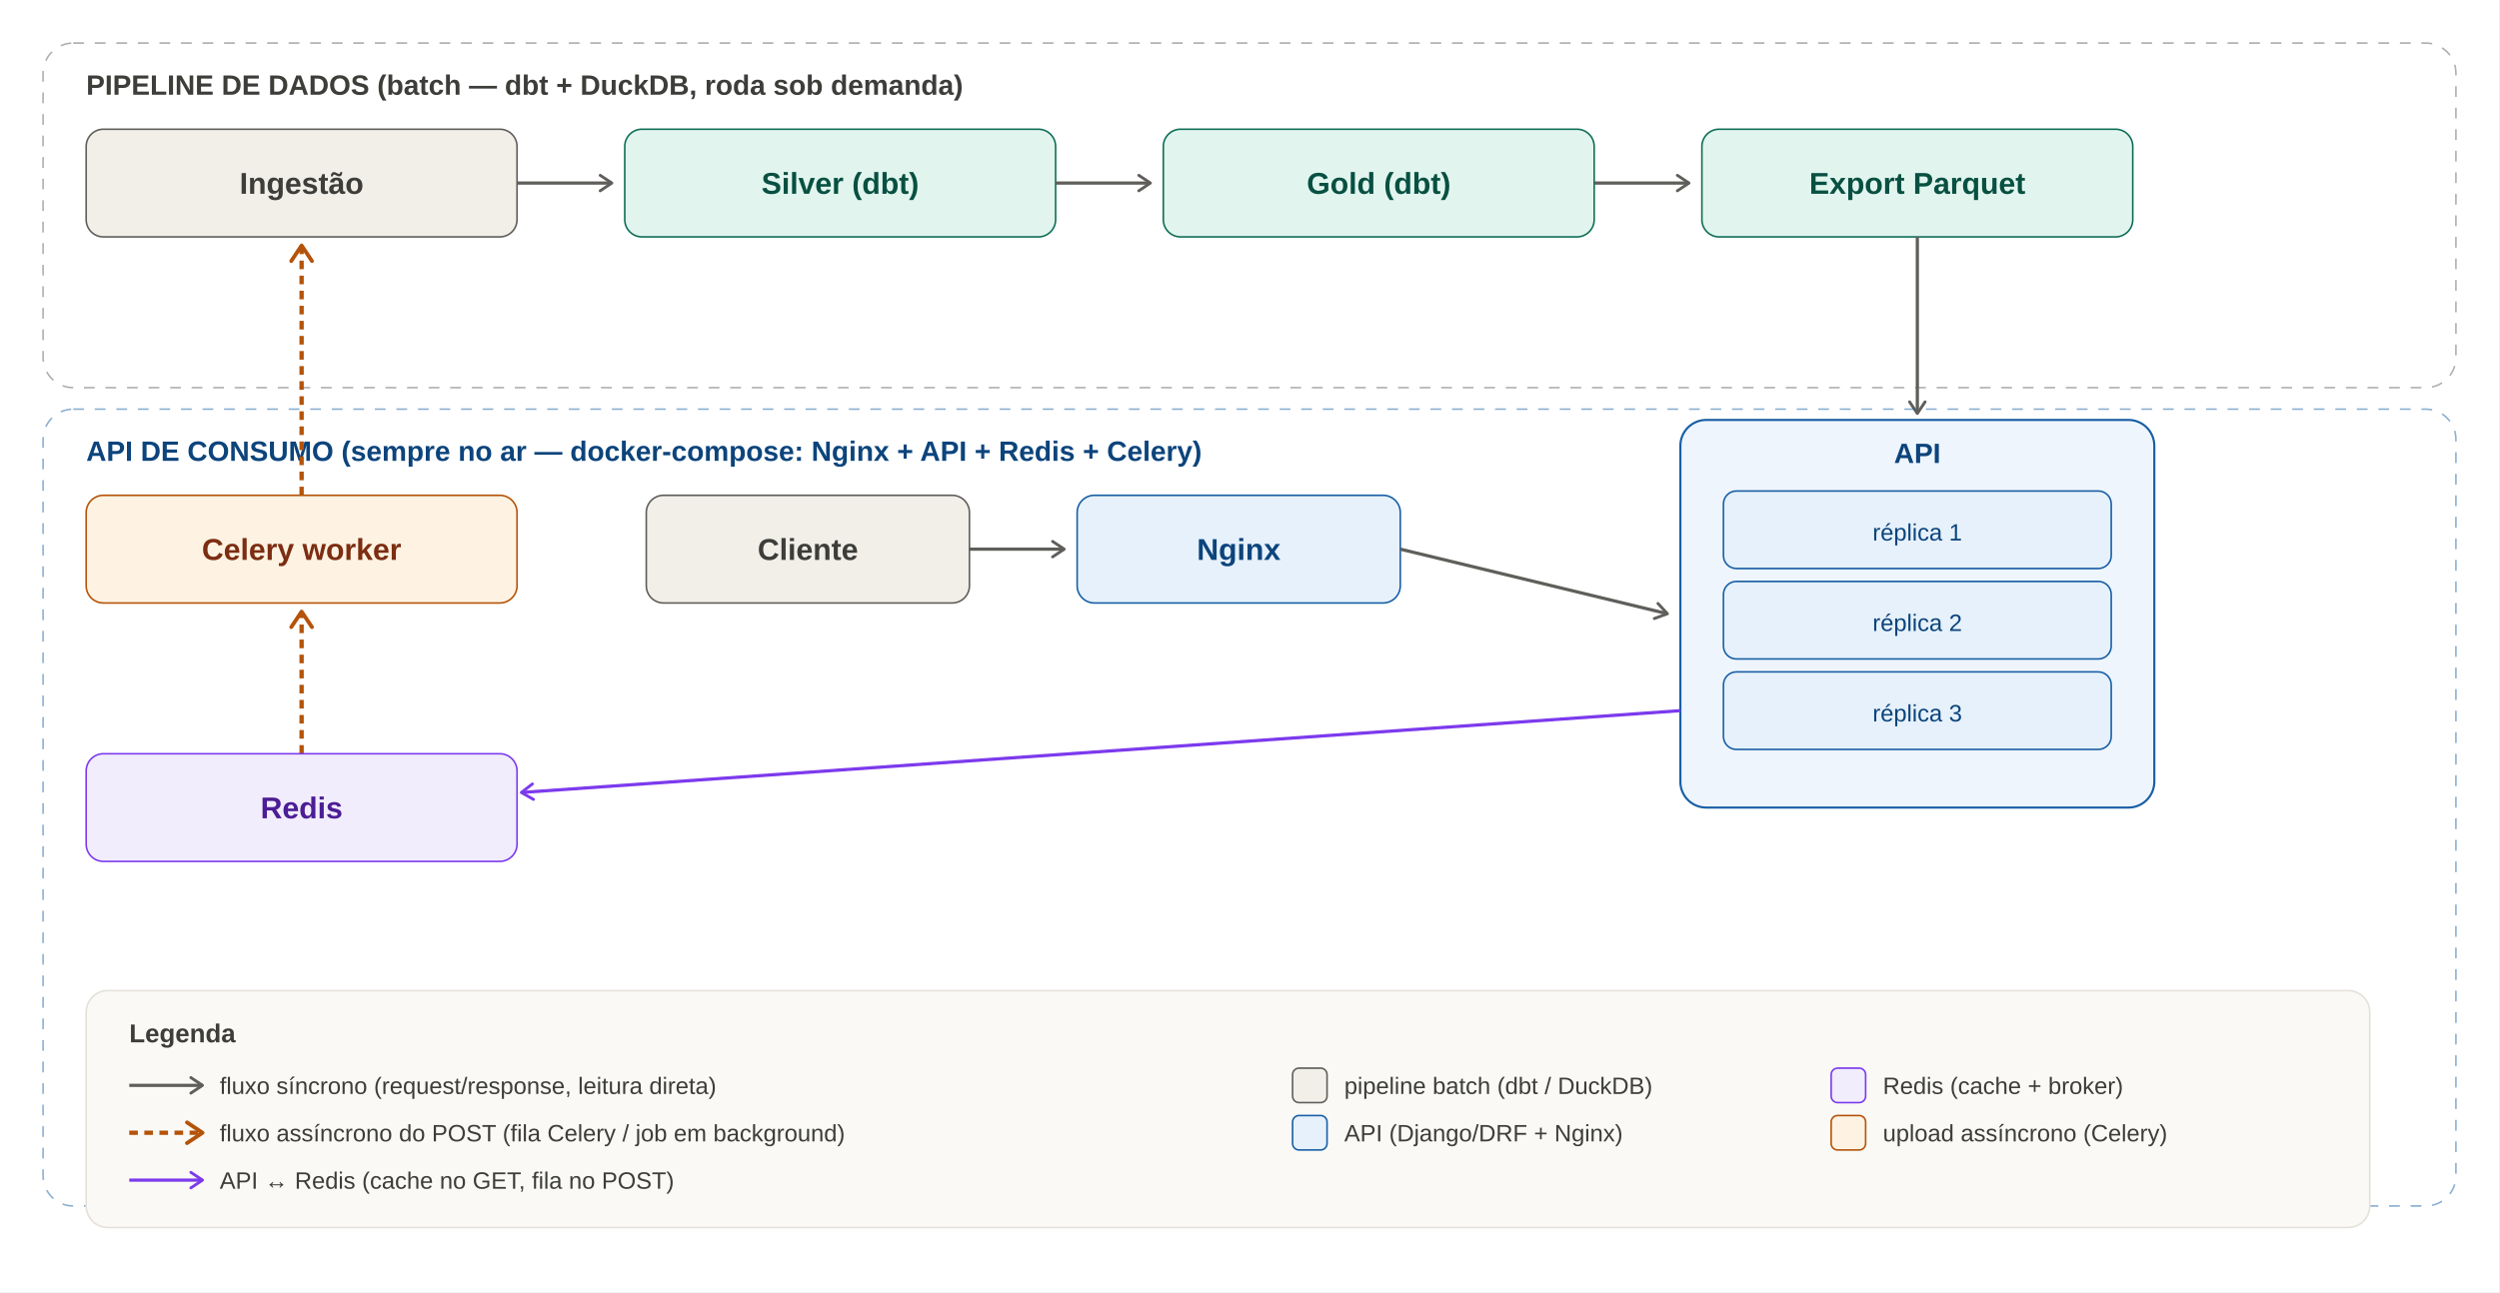
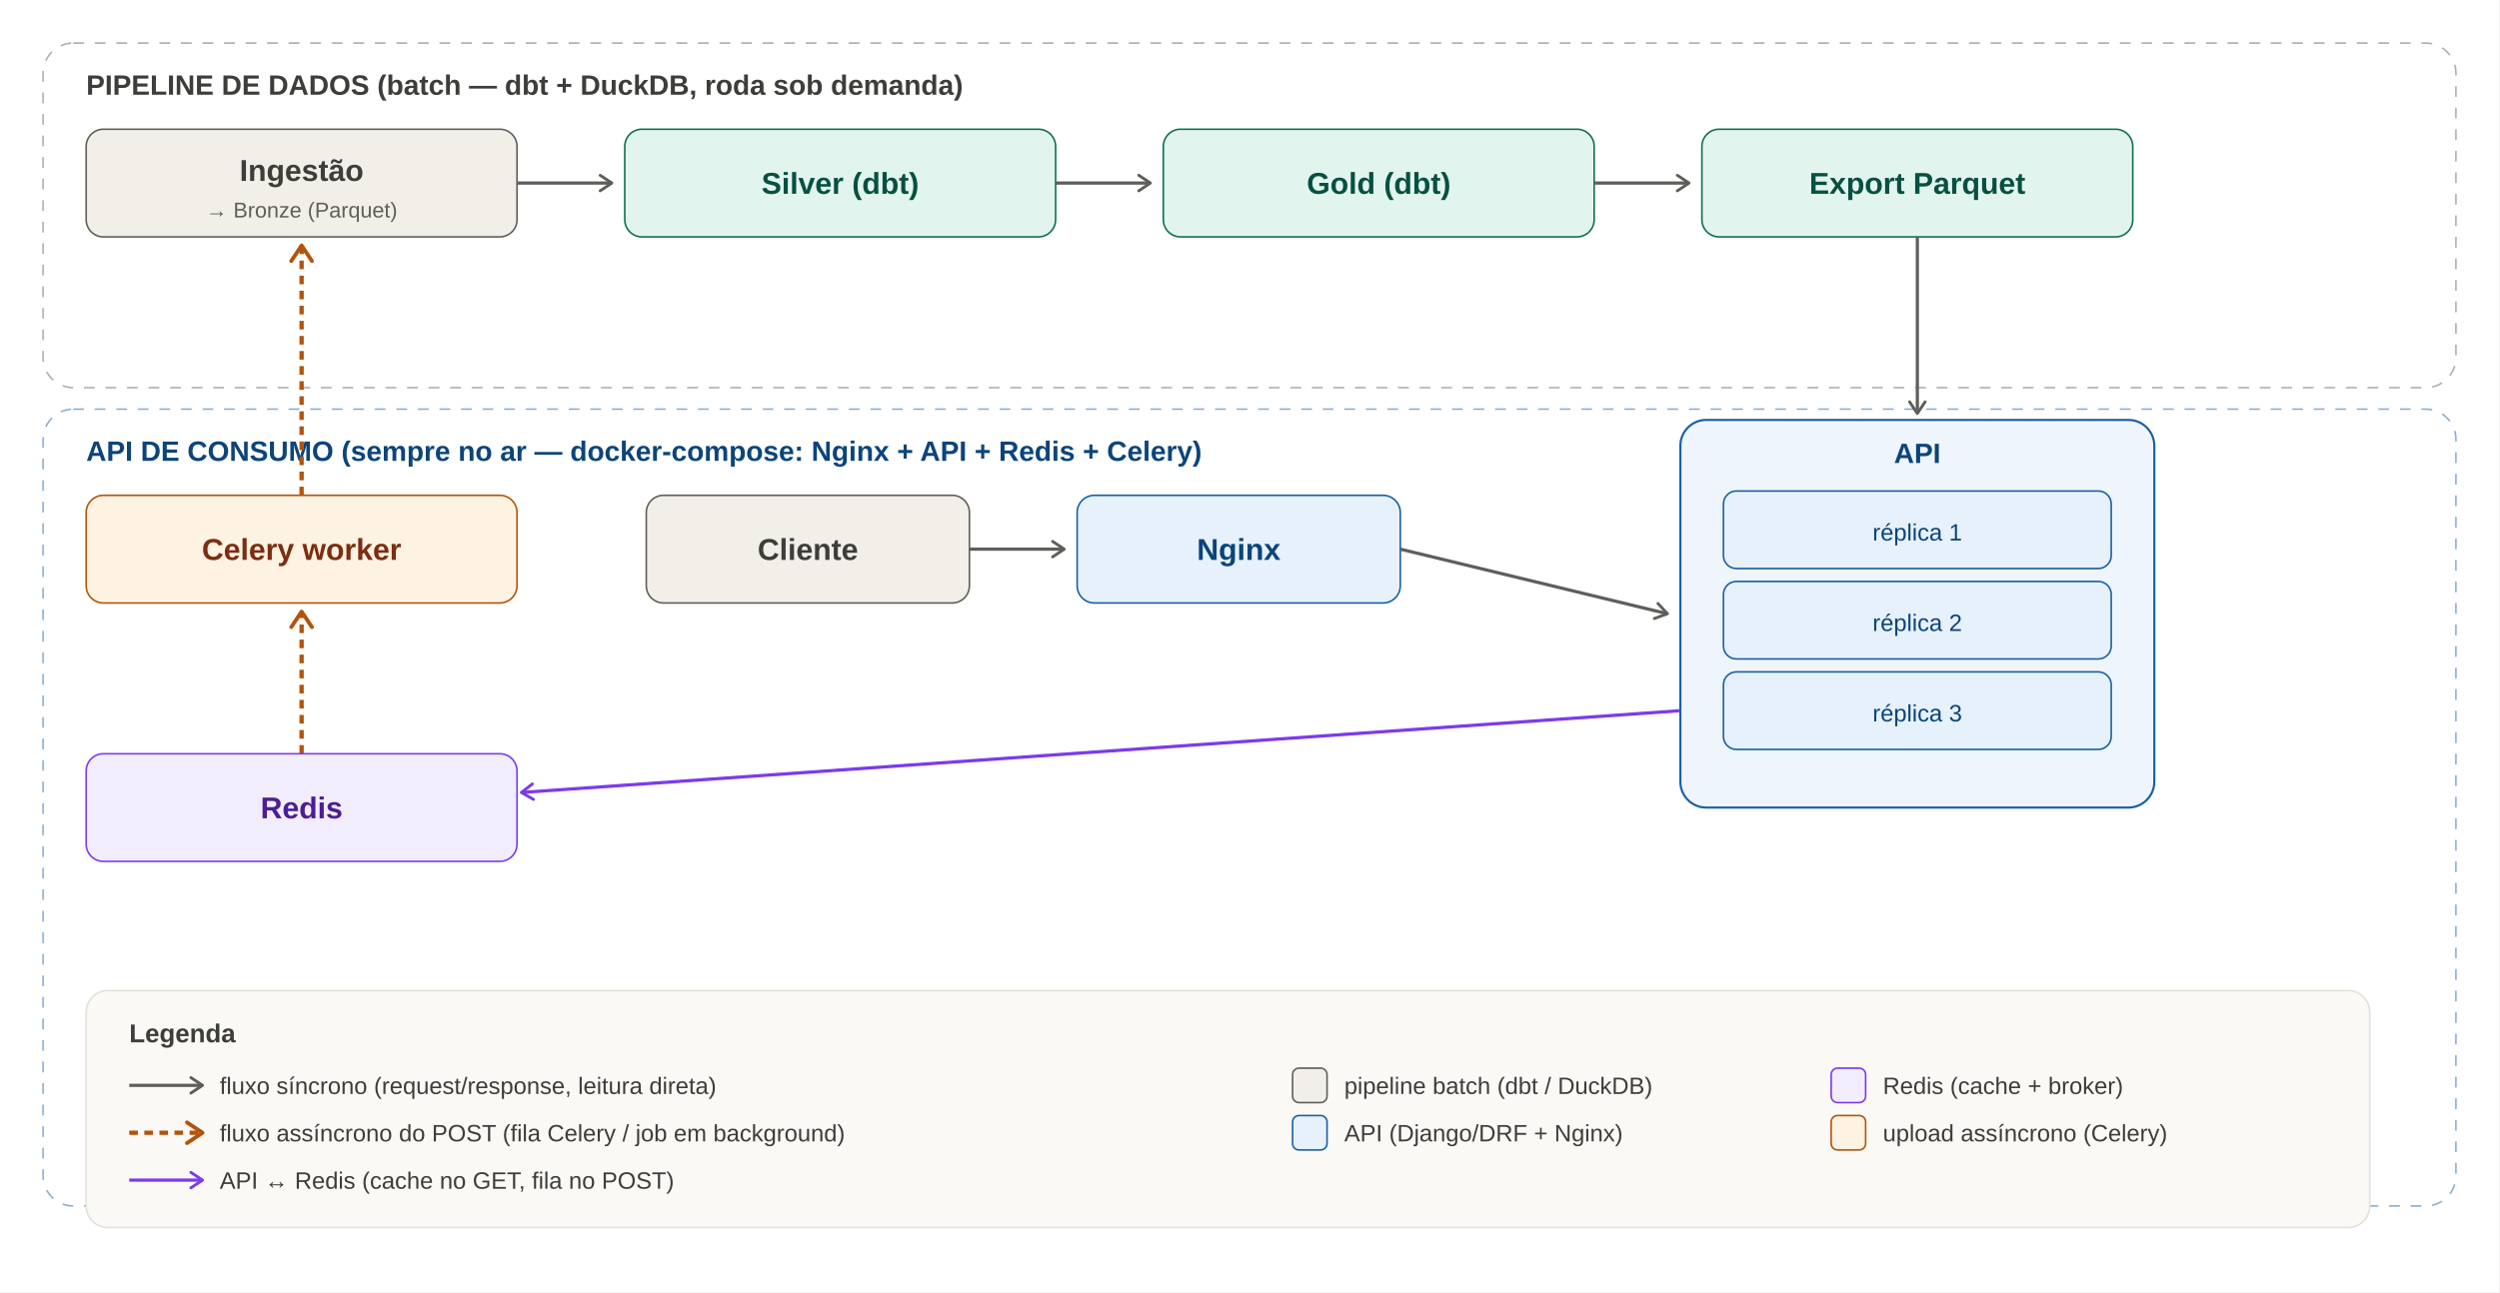
<svg xmlns="http://www.w3.org/2000/svg" width="100%" viewBox="0 0 1160 600" role="img" font-family="-apple-system, BlinkMacSystemFont, &quot;Segoe UI&quot;, Arial, sans-serif">
  <defs>
    <marker id="arrow" viewBox="0 0 10 10" refX="8" refY="5" markerWidth="6" markerHeight="6" orient="auto-start-reverse">
      <path d="M2 1L8 5L2 9" fill="none" stroke="#5f5e5a" stroke-width="1.5" stroke-linecap="round" stroke-linejoin="round" />
    </marker>
    <marker id="arrow-o" viewBox="0 0 10 10" refX="8" refY="5" markerWidth="6" markerHeight="6" orient="auto-start-reverse">
      <path d="M2 1L8 5L2 9" fill="none" stroke="#b45309" stroke-width="1.5" stroke-linecap="round" stroke-linejoin="round" />
    </marker>
    <marker id="arrow-p" viewBox="0 0 10 10" refX="8" refY="5" markerWidth="6" markerHeight="6" orient="auto-start-reverse">
      <path d="M2 1L8 5L2 9" fill="none" stroke="#7c3aed" stroke-width="1.5" stroke-linecap="round" stroke-linejoin="round" />
    </marker>
  </defs>
  <rect x="0" y="0" width="1160" height="600" fill="white" />
  <rect x="20" y="20" width="1120" height="160" rx="14" fill="none" stroke="#5f5e5a" stroke-width="0.75" stroke-dasharray="5 5" opacity="0.5" />
  <text x="40" y="44" font-size="13" font-weight="700" fill="#3d3d3a">PIPELINE DE DADOS (batch — dbt + DuckDB, roda sob demanda)</text>
  <rect x="40" y="60" width="200" height="50" rx="8" fill="#f1efe8" stroke="#5f5e5a" stroke-width="0.75" />
-   <text x="140" y="90" text-anchor="middle" font-size="14" font-weight="700" fill="#3d3d3a">Ingestão</text>
+   <text x="140" y="84" text-anchor="middle" font-size="14" font-weight="700" fill="#3d3d3a">Ingestão</text>
+   <text x="140" y="101" text-anchor="middle" font-size="10" fill="#5f5e5a">→ Bronze (Parquet)</text>
  <line x1="240" y1="85" x2="284" y2="85" stroke="#5f5e5a" stroke-width="1.5" marker-end="url(#arrow)" />
  <rect x="290" y="60" width="200" height="50" rx="8" fill="#e1f5ee" stroke="#0f6e56" stroke-width="0.75" />
  <text x="390" y="90" text-anchor="middle" font-size="14" font-weight="700" fill="#085041">Silver (dbt)</text>
  <line x1="490" y1="85" x2="534" y2="85" stroke="#5f5e5a" stroke-width="1.5" marker-end="url(#arrow)" />
  <rect x="540" y="60" width="200" height="50" rx="8" fill="#e1f5ee" stroke="#0f6e56" stroke-width="0.75" />
  <text x="640" y="90" text-anchor="middle" font-size="14" font-weight="700" fill="#085041">Gold (dbt)</text>
  <line x1="740" y1="85" x2="784" y2="85" stroke="#5f5e5a" stroke-width="1.5" marker-end="url(#arrow)" />
  <rect x="790" y="60" width="200" height="50" rx="8" fill="#e1f5ee" stroke="#0f6e56" stroke-width="0.75" />
  <text x="890" y="90" text-anchor="middle" font-size="14" font-weight="700" fill="#085041">Export Parquet</text>
  <line x1="890" y1="110" x2="890" y2="192" stroke="#5f5e5a" stroke-width="1.5" marker-end="url(#arrow)" />
  <rect x="20" y="190" width="1120" height="370" rx="14" fill="none" stroke="#185fa5" stroke-width="0.75" stroke-dasharray="5 5" opacity="0.5" />
  <text x="40" y="214" font-size="13" font-weight="700" fill="#0c447c">API DE CONSUMO (sempre no ar — docker-compose: Nginx + API + Redis + Celery)</text>
  <rect x="40" y="230" width="200" height="50" rx="8" fill="#fef3e2" stroke="#b45309" stroke-width="0.75" />
  <text x="140" y="260" text-anchor="middle" font-size="14" font-weight="700" fill="#7c2d12">Celery worker</text>
  <line x1="140" y1="230" x2="140" y2="114" stroke="#b45309" stroke-width="2" stroke-dasharray="4 3" marker-end="url(#arrow-o)" />
  <line x1="140" y1="350" x2="140" y2="284" stroke="#b45309" stroke-width="2" stroke-dasharray="4 3" marker-end="url(#arrow-o)" />
  <rect x="40" y="350" width="200" height="50" rx="8" fill="#f1edfc" stroke="#7c3aed" stroke-width="0.75" />
  <text x="140" y="380" text-anchor="middle" font-size="14" font-weight="700" fill="#4c1d95">Redis</text>
  <rect x="300" y="230" width="150" height="50" rx="8" fill="#f1efe8" stroke="#5f5e5a" stroke-width="0.75" />
  <text x="375" y="260" text-anchor="middle" font-size="14" font-weight="700" fill="#3d3d3a">Cliente</text>
  <line x1="450" y1="255" x2="494" y2="255" stroke="#5f5e5a" stroke-width="1.5" marker-end="url(#arrow)" />
  <rect x="500" y="230" width="150" height="50" rx="8" fill="#e6f1fb" stroke="#185fa5" stroke-width="0.75" />
  <text x="575" y="260" text-anchor="middle" font-size="14" font-weight="700" fill="#0c447c">Nginx</text>
  <line x1="650" y1="255" x2="774" y2="285" stroke="#5f5e5a" stroke-width="1.5" marker-end="url(#arrow)" />
  <rect x="780" y="195" width="220" height="180" rx="12" fill="#eef5fc" stroke="#185fa5" stroke-width="1" />
  <text x="890" y="215" text-anchor="middle" font-size="13" font-weight="700" fill="#0c447c">API</text>
  <rect x="800" y="228" width="180" height="36" rx="6" fill="#e6f1fb" stroke="#185fa5" stroke-width="0.75" />
  <text x="890" y="251" text-anchor="middle" font-size="11" fill="#0c447c">réplica 1</text>
  <rect x="800" y="270" width="180" height="36" rx="6" fill="#e6f1fb" stroke="#185fa5" stroke-width="0.75" />
  <text x="890" y="293" text-anchor="middle" font-size="11" fill="#0c447c">réplica 2</text>
  <rect x="800" y="312" width="180" height="36" rx="6" fill="#e6f1fb" stroke="#185fa5" stroke-width="0.75" />
  <text x="890" y="335" text-anchor="middle" font-size="11" fill="#0c447c">réplica 3</text>
  <line x1="780" y1="330" x2="242" y2="368" stroke="#7c3aed" stroke-width="1.5" marker-end="url(#arrow-p)" />
  <rect x="40" y="460" width="1060" height="110" rx="10" fill="#faf9f6" stroke="#e3e1d9" stroke-width="0.75" />
  <text x="60" y="484" font-size="12" font-weight="700" fill="#3d3d3a">Legenda</text>
  <line x1="60" y1="504" x2="94" y2="504" stroke="#5f5e5a" stroke-width="1.5" marker-end="url(#arrow)" />
  <text x="102" y="508" font-size="11" fill="#3d3d3a">fluxo síncrono (request/response, leitura direta)</text>
  <line x1="60" y1="526" x2="94" y2="526" stroke="#b45309" stroke-width="2" stroke-dasharray="4 3" marker-end="url(#arrow-o)" />
  <text x="102" y="530" font-size="11" fill="#3d3d3a">fluxo assíncrono do POST (fila Celery / job em background)</text>
  <line x1="60" y1="548" x2="94" y2="548" stroke="#7c3aed" stroke-width="1.5" marker-end="url(#arrow-p)" />
  <text x="102" y="552" font-size="11" fill="#3d3d3a">API ↔ Redis (cache no GET, fila no POST)</text>
  <rect x="600" y="496" width="16" height="16" rx="3" fill="#f1efe8" stroke="#5f5e5a" stroke-width="0.75" />
  <text x="624" y="508" font-size="11" fill="#3d3d3a">pipeline batch (dbt / DuckDB)</text>
  <rect x="600" y="518" width="16" height="16" rx="3" fill="#e6f1fb" stroke="#185fa5" stroke-width="0.75" />
  <text x="624" y="530" font-size="11" fill="#3d3d3a">API (Django/DRF + Nginx)</text>
  <rect x="850" y="496" width="16" height="16" rx="3" fill="#f1edfc" stroke="#7c3aed" stroke-width="0.75" />
  <text x="874" y="508" font-size="11" fill="#3d3d3a">Redis (cache + broker)</text>
  <rect x="850" y="518" width="16" height="16" rx="3" fill="#fef3e2" stroke="#b45309" stroke-width="0.75" />
  <text x="874" y="530" font-size="11" fill="#3d3d3a">upload assíncrono (Celery)</text>
</svg>
